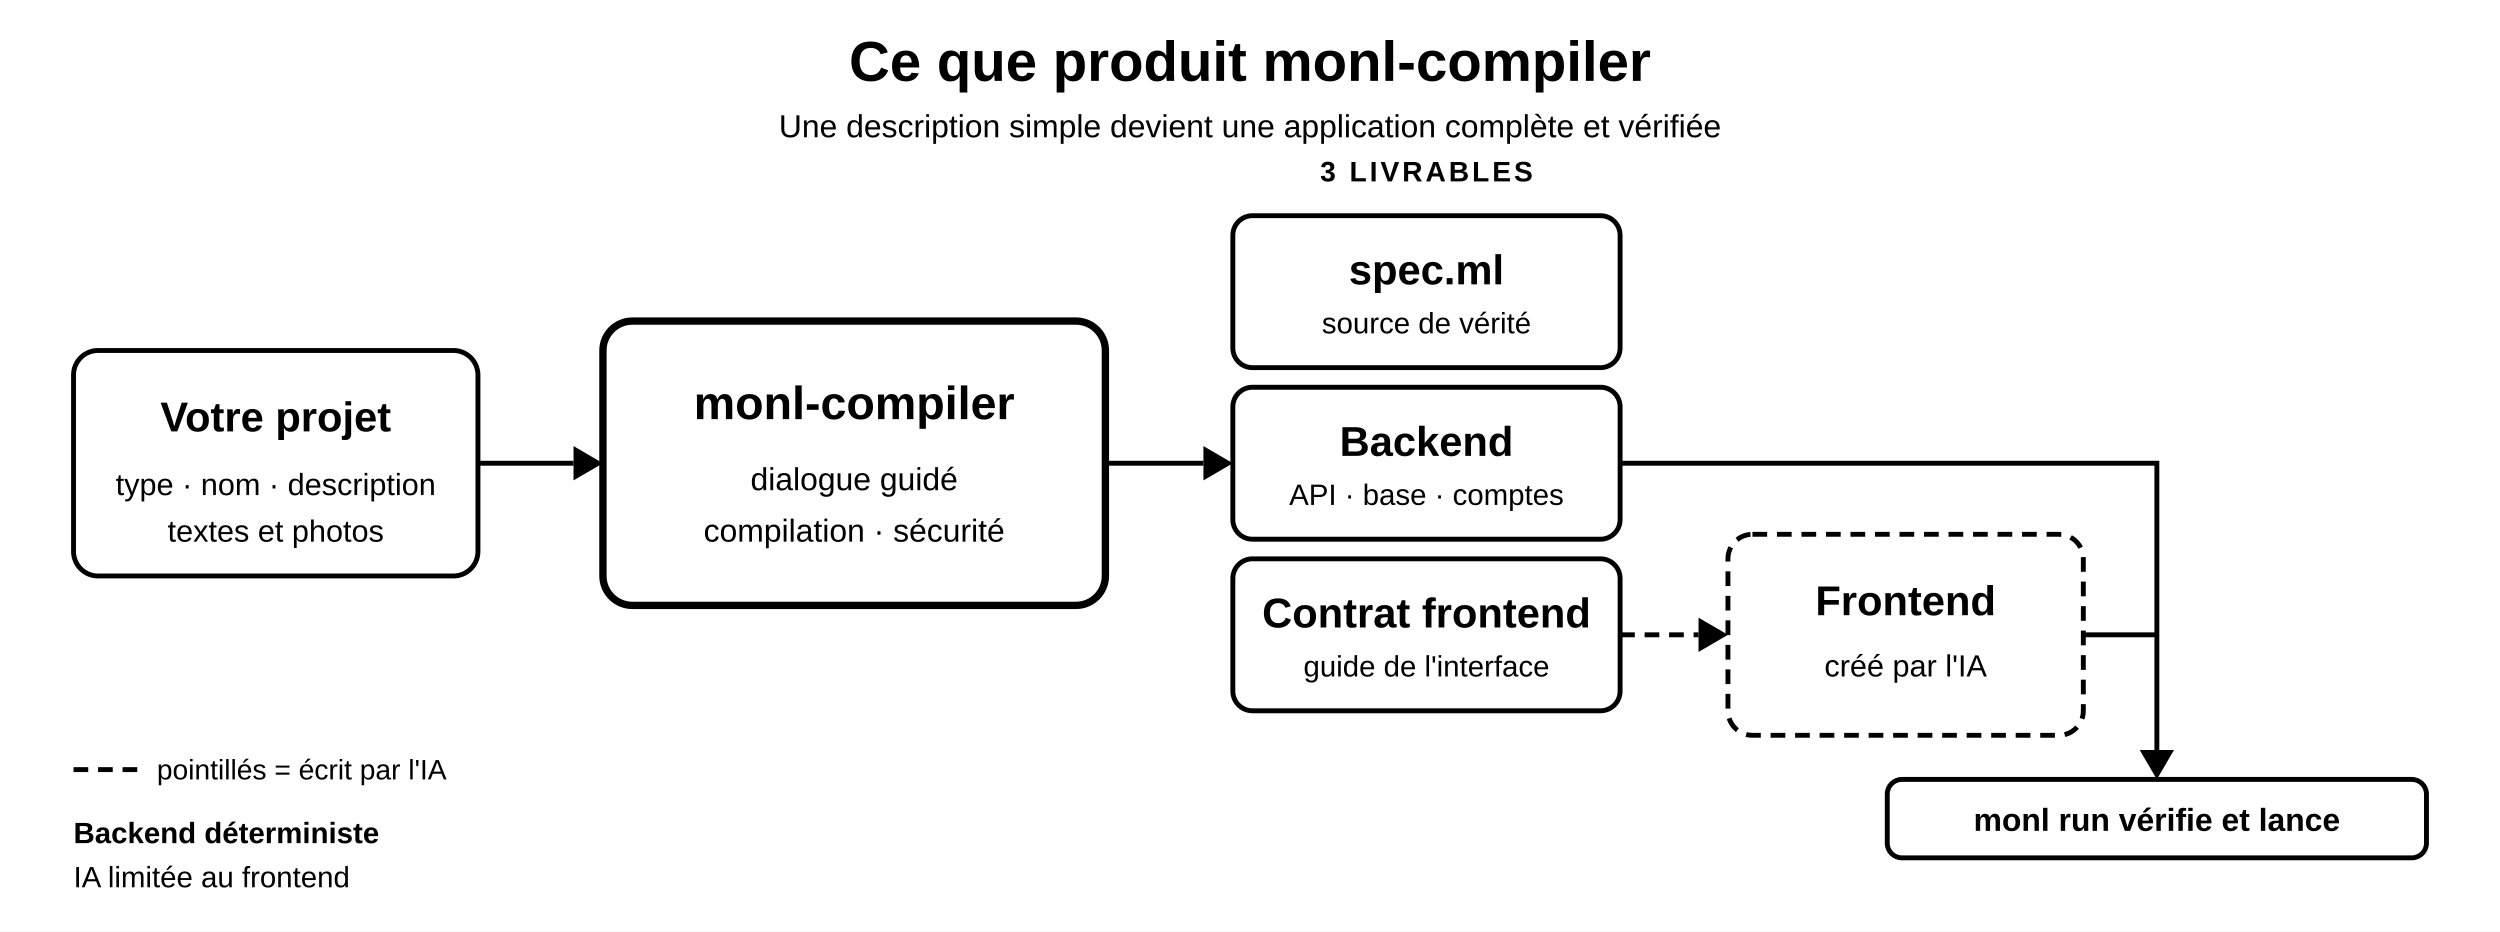
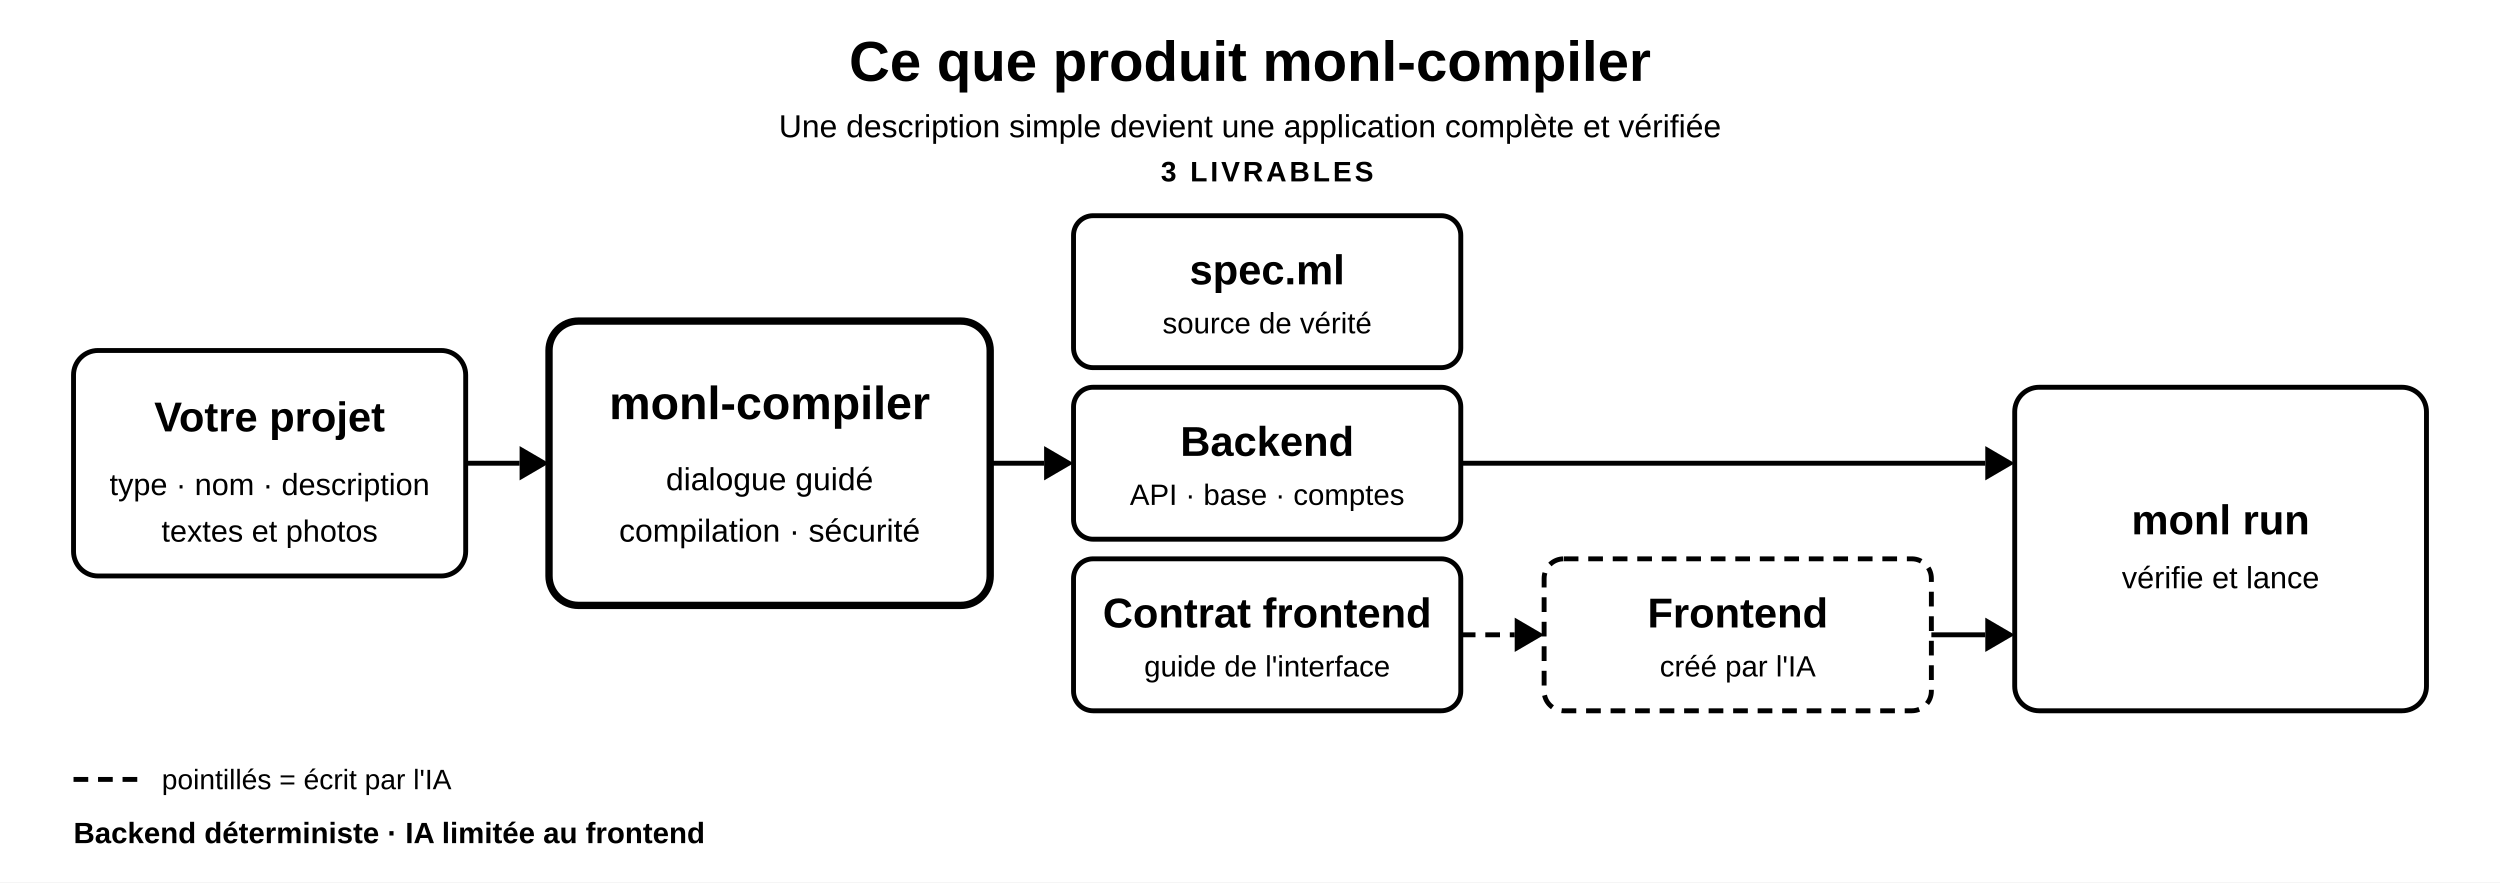
- <svg xmlns="http://www.w3.org/2000/svg" viewBox="0 0 1020 380" width="1020" height="380" role="img" aria-labelledby="title desc" font-family="Arial,Helvetica,sans-serif">
-   <rect width="1020" height="380" fill="#ffffff" />
+ <svg xmlns="http://www.w3.org/2000/svg" viewBox="0 0 1020 360" width="1020" height="360" role="img" aria-labelledby="title desc" font-family="Arial,Helvetica,sans-serif">
+   <rect width="1020" height="360" fill="#ffffff" />
  <text x="510" y="33" text-anchor="middle" font-size="23" font-weight="700" fill="#000000">Ce que produit monl-compiler</text>
  <text x="510" y="56" text-anchor="middle" font-size="13" fill="#000000">Une description simple devient une application complète et vérifiée</text>
-   <rect x="30" y="143" width="165" height="92" rx="10" fill="#ffffff" stroke="#000000" stroke-width="2" />
-   <text x="112.5" y="176" text-anchor="middle" font-size="17" font-weight="700" fill="#000000">Votre projet</text>
-   <text x="112.5" y="202" text-anchor="middle" font-size="12.5" fill="#000000">type · nom · description</text>
-   <text x="112.5" y="221" text-anchor="middle" font-size="12.5" fill="#000000">textes et photos</text>
-   <line x1="195" y1="189" x2="234" y2="189" stroke="#000000" stroke-width="2" />
-   <polygon points="234,182 246,189 234,196" fill="#000000" />
-   <rect x="246" y="131" width="205" height="116" rx="12" fill="#ffffff" stroke="#000000" stroke-width="3" />
-   <text x="348.5" y="171" text-anchor="middle" font-size="19" font-weight="700" fill="#000000">monl-compiler</text>
-   <text x="348.5" y="200" text-anchor="middle" font-size="13" fill="#000000">dialogue guidé</text>
-   <text x="348.5" y="221" text-anchor="middle" font-size="13" fill="#000000">compilation · sécurité</text>
-   <line x1="451" y1="189" x2="491" y2="189" stroke="#000000" stroke-width="2" />
-   <polygon points="491,182 503,189 491,196" fill="#000000" />
-   <text x="582" y="74" text-anchor="middle" font-size="11.5" font-weight="700" letter-spacing="1.2" fill="#000000">3 LIVRABLES</text>
-   <rect x="503" y="88" width="158" height="62" rx="8" fill="#ffffff" stroke="#000000" stroke-width="2" />
-   <text x="582" y="116" text-anchor="middle" font-size="17" font-weight="700" fill="#000000">spec.ml</text>
-   <text x="582" y="136" text-anchor="middle" font-size="12" fill="#000000">source de vérité</text>
-   <rect x="503" y="158" width="158" height="62" rx="8" fill="#ffffff" stroke="#000000" stroke-width="2" />
-   <text x="582" y="186" text-anchor="middle" font-size="17" font-weight="700" fill="#000000">Backend</text>
-   <text x="582" y="206" text-anchor="middle" font-size="12" fill="#000000">API · base · comptes</text>
-   <rect x="503" y="228" width="158" height="62" rx="8" fill="#ffffff" stroke="#000000" stroke-width="2" />
-   <text x="582" y="256" text-anchor="middle" font-size="17" font-weight="700" fill="#000000">Contrat frontend</text>
-   <text x="582" y="276" text-anchor="middle" font-size="12" fill="#000000">guide de l'interface</text>
-   <line x1="661" y1="259" x2="693" y2="259" stroke="#000000" stroke-width="2" stroke-dasharray="6 4" />
-   <polygon points="693,252 705,259 693,266" fill="#000000" />
-   <rect x="705" y="218" width="145" height="82" rx="10" fill="#ffffff" stroke="#000000" stroke-width="2" stroke-dasharray="6 4" />
-   <text x="777.5" y="251" text-anchor="middle" font-size="17" font-weight="700" fill="#000000">Frontend</text>
-   <text x="777.5" y="276" text-anchor="middle" font-size="12.5" fill="#000000">créé par l'IA</text>
-   <path d="M661 189H880V306" fill="none" stroke="#000000" stroke-width="2" />
-   <path d="M850 259H880" fill="none" stroke="#000000" stroke-width="2" />
-   <polygon points="873,306 880,318 887,306" fill="#000000" />
-   <rect x="770" y="318" width="220" height="32" rx="6" fill="#ffffff" stroke="#000000" stroke-width="2" />
-   <text x="880" y="339" text-anchor="middle" font-size="13" font-weight="700" fill="#000000">monl run vérifie et lance</text>
-   <line x1="30" y1="314" x2="58" y2="314" stroke="#000000" stroke-width="2" stroke-dasharray="6 4" />
-   <text x="64" y="318" font-size="11.5" fill="#000000">pointillés = écrit par l'IA</text>
-   <text x="30" y="344" font-size="12" font-weight="700" fill="#000000">Backend déterministe</text>
-   <text x="30" y="362" font-size="12" fill="#000000">IA limitée au frontend</text>
+   <rect x="30" y="143" width="160" height="92" rx="10" fill="#ffffff" stroke="#000000" stroke-width="2" />
+   <text x="110" y="176" text-anchor="middle" font-size="17" font-weight="700" fill="#000000">Votre projet</text>
+   <text x="110" y="202" text-anchor="middle" font-size="12.5" fill="#000000">type · nom · description</text>
+   <text x="110" y="221" text-anchor="middle" font-size="12.5" fill="#000000">textes et photos</text>
+   <line x1="190" y1="189" x2="212" y2="189" stroke="#000000" stroke-width="2" />
+   <polygon points="212,182 224,189 212,196" fill="#000000" />
+   <rect x="224" y="131" width="180" height="116" rx="12" fill="#ffffff" stroke="#000000" stroke-width="3" />
+   <text x="314" y="171" text-anchor="middle" font-size="19" font-weight="700" fill="#000000">monl-compiler</text>
+   <text x="314" y="200" text-anchor="middle" font-size="13" fill="#000000">dialogue guidé</text>
+   <text x="314" y="221" text-anchor="middle" font-size="13" fill="#000000">compilation · sécurité</text>
+   <line x1="404" y1="189" x2="426" y2="189" stroke="#000000" stroke-width="2" />
+   <polygon points="426,182 438,189 426,196" fill="#000000" />
+   <text x="517" y="74" text-anchor="middle" font-size="11.5" font-weight="700" letter-spacing="1.2" fill="#000000">3 LIVRABLES</text>
+   <rect x="438" y="88" width="158" height="62" rx="8" fill="#ffffff" stroke="#000000" stroke-width="2" />
+   <text x="517" y="116" text-anchor="middle" font-size="17" font-weight="700" fill="#000000">spec.ml</text>
+   <text x="517" y="136" text-anchor="middle" font-size="12" fill="#000000">source de vérité</text>
+   <rect x="438" y="158" width="158" height="62" rx="8" fill="#ffffff" stroke="#000000" stroke-width="2" />
+   <text x="517" y="186" text-anchor="middle" font-size="17" font-weight="700" fill="#000000">Backend</text>
+   <text x="517" y="206" text-anchor="middle" font-size="12" fill="#000000">API · base · comptes</text>
+   <rect x="438" y="228" width="158" height="62" rx="8" fill="#ffffff" stroke="#000000" stroke-width="2" />
+   <text x="517" y="256" text-anchor="middle" font-size="17" font-weight="700" fill="#000000">Contrat frontend</text>
+   <text x="517" y="276" text-anchor="middle" font-size="12" fill="#000000">guide de l'interface</text>
+   <line x1="596" y1="189" x2="810" y2="189" stroke="#000000" stroke-width="2" />
+   <polygon points="810,182 822,189 810,196" fill="#000000" />
+   <line x1="596" y1="259" x2="618" y2="259" stroke="#000000" stroke-width="2" stroke-dasharray="6 4" />
+   <polygon points="618,252 630,259 618,266" fill="#000000" />
+   <rect x="630" y="228" width="158" height="62" rx="8" fill="#ffffff" stroke="#000000" stroke-width="2" stroke-dasharray="6 4" />
+   <text x="709" y="256" text-anchor="middle" font-size="17" font-weight="700" fill="#000000">Frontend</text>
+   <text x="709" y="276" text-anchor="middle" font-size="12" fill="#000000">créé par l'IA</text>
+   <line x1="788" y1="259" x2="810" y2="259" stroke="#000000" stroke-width="2" />
+   <polygon points="810,252 822,259 810,266" fill="#000000" />
+   <rect x="822" y="158" width="168" height="132" rx="10" fill="#ffffff" stroke="#000000" stroke-width="2" />
+   <text x="906" y="218" text-anchor="middle" font-size="17" font-weight="700" fill="#000000">monl run</text>
+   <text x="906" y="240" text-anchor="middle" font-size="12.5" fill="#000000">vérifie et lance</text>
+   <line x1="30" y1="318" x2="58" y2="318" stroke="#000000" stroke-width="2" stroke-dasharray="6 4" />
+   <text x="66" y="322" font-size="11.5" fill="#000000">pointillés = écrit par l'IA</text>
+   <text x="30" y="344" font-size="12" font-weight="700" fill="#000000">Backend déterministe · IA limitée au frontend</text>
</svg>
